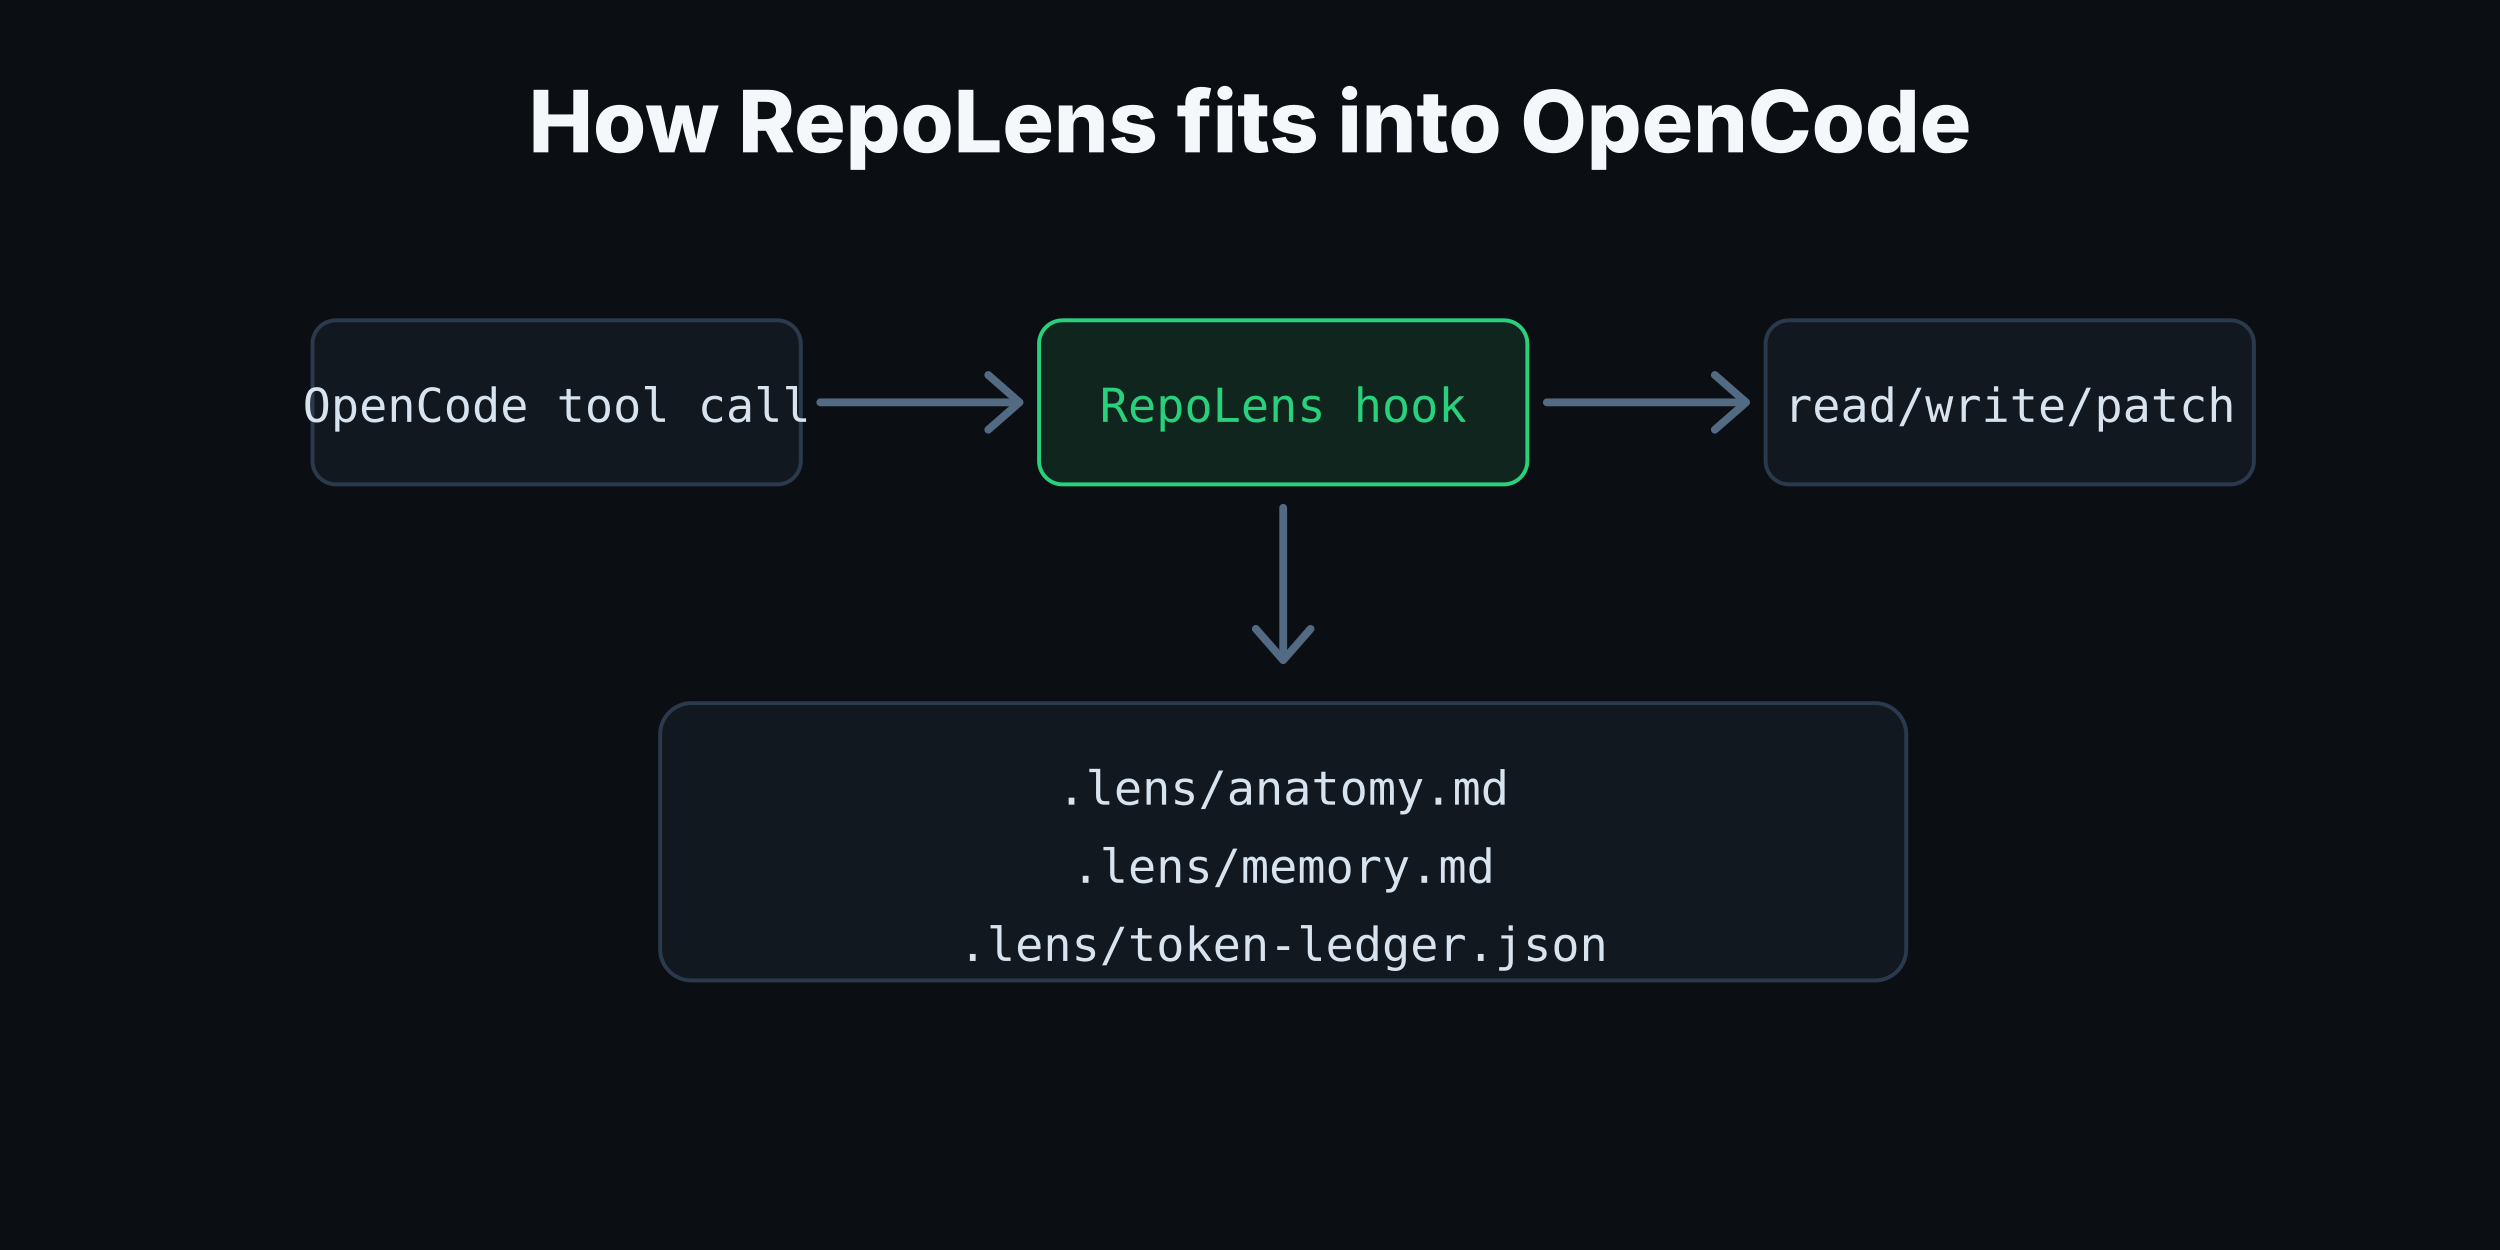
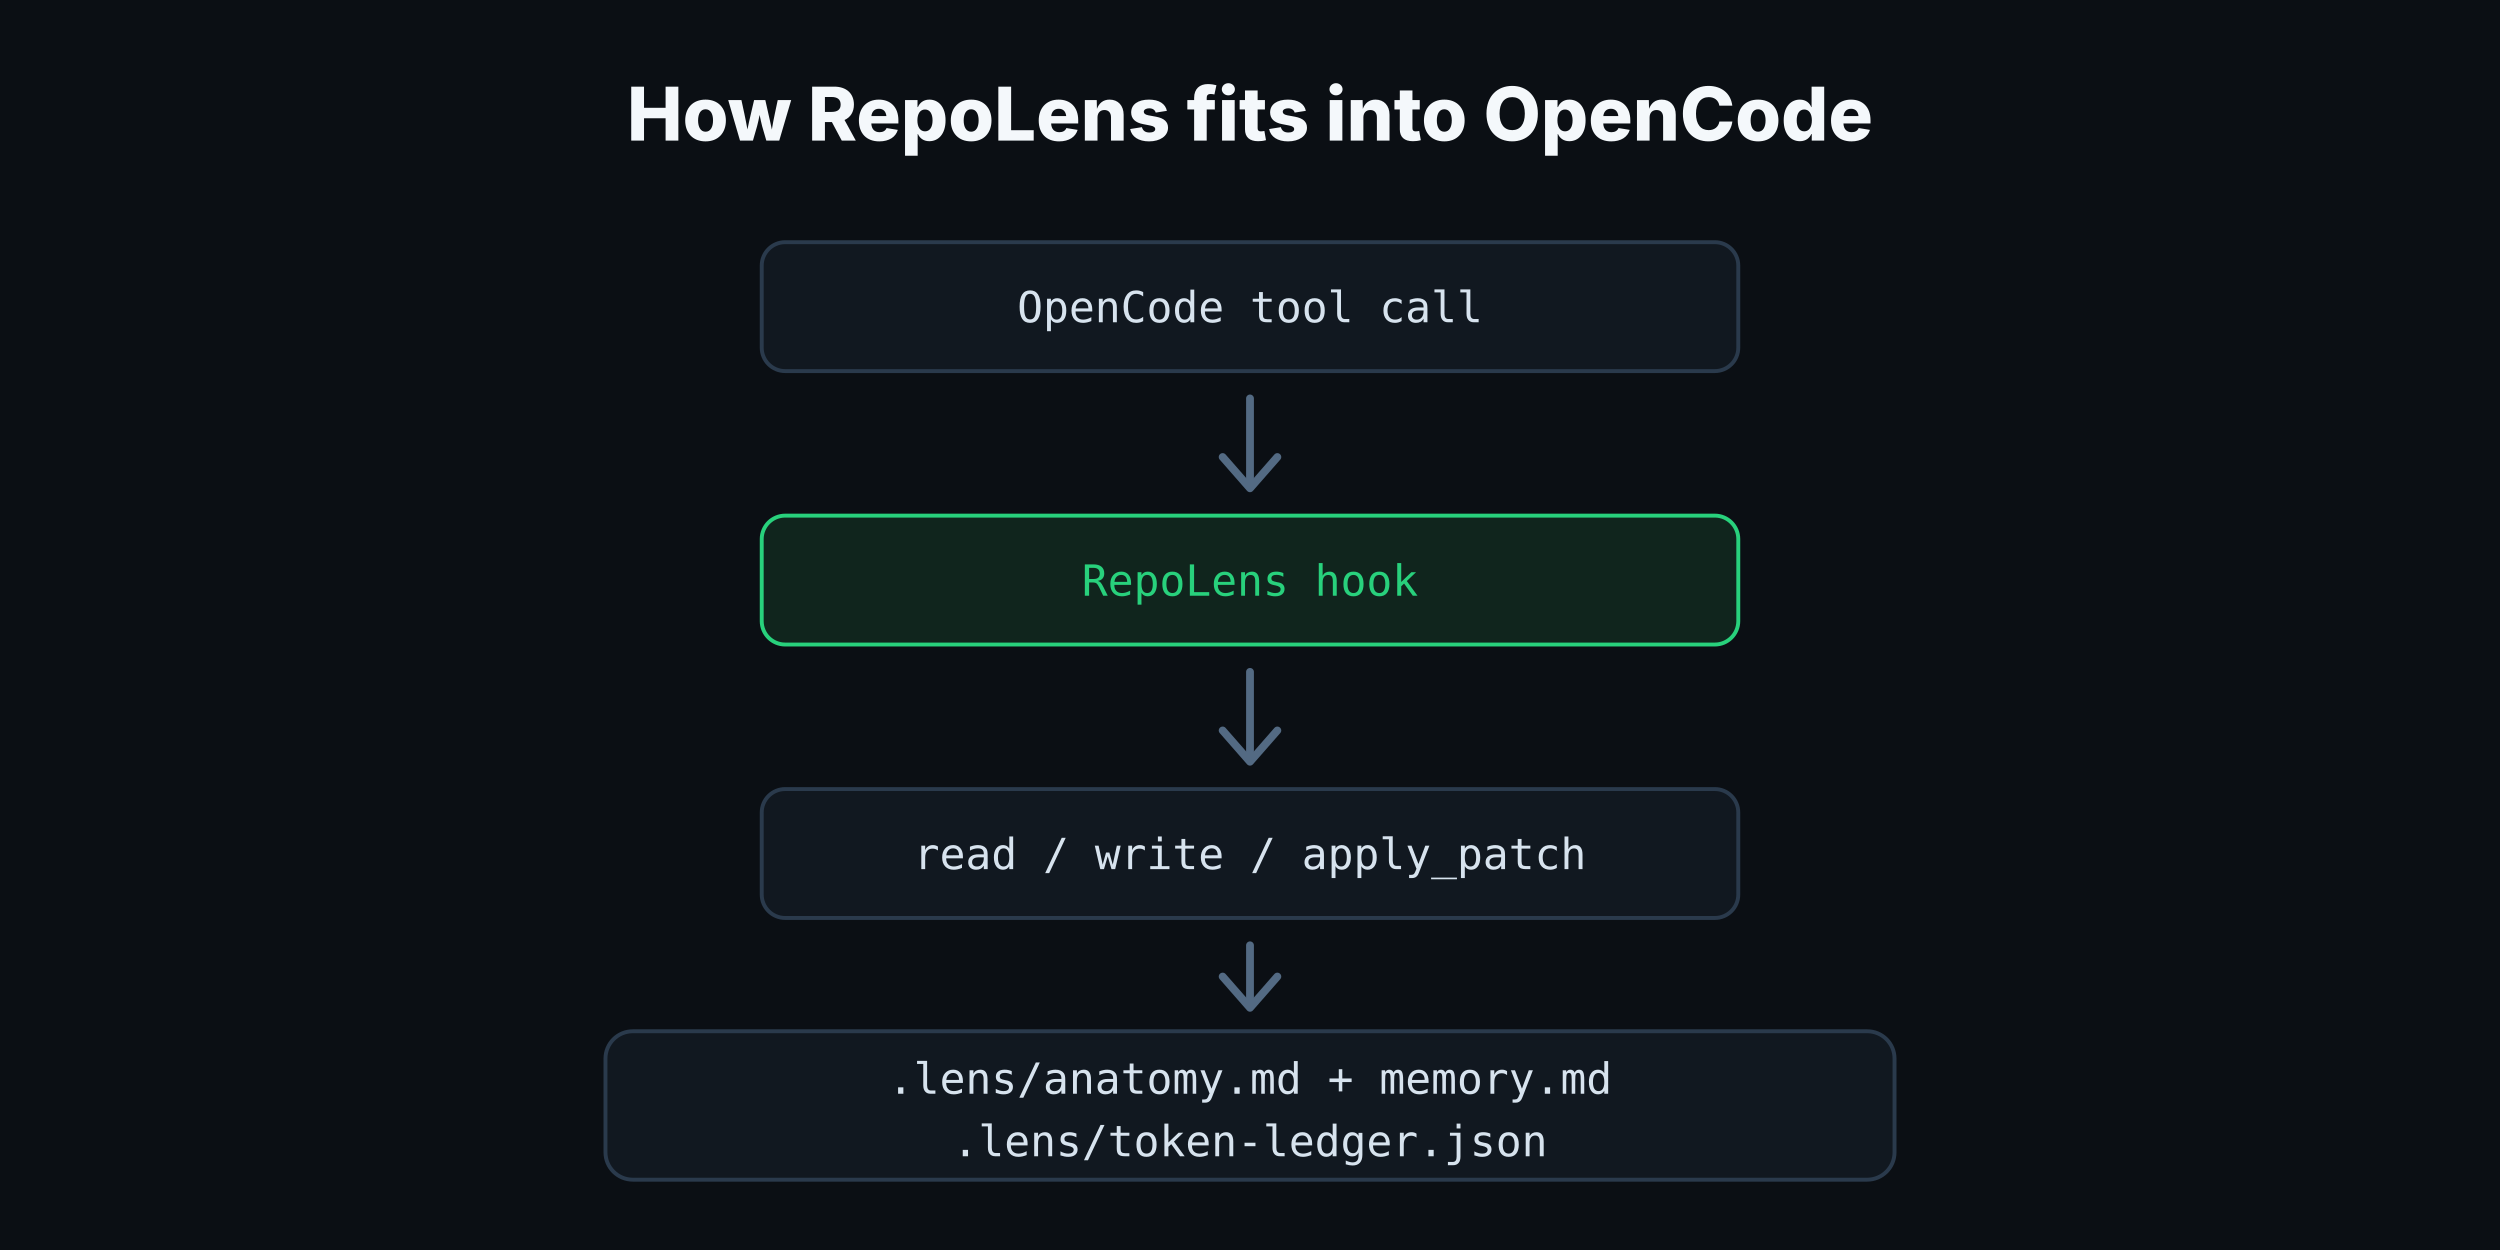
<svg xmlns="http://www.w3.org/2000/svg" width="1280" height="640" viewBox="0 0 1280 640" fill="none" role="img" aria-labelledby="title desc">
  <rect width="1280" height="640" fill="#0b0f14" />
-   <text x="640" y="78" fill="#f4f8fb" font-family="Inter, ui-sans-serif, system-ui, sans-serif" font-size="44" font-weight="800" text-anchor="middle">How RepoLens fits into OpenCode</text>
-   <g font-family="ui-monospace, SFMono-Regular, Menlo, Consolas, monospace" font-size="24" text-anchor="middle">
-     <rect x="160" y="164" width="250" height="84" rx="12" fill="#111820" stroke="#2a3a4c" stroke-width="2" />
-     <text x="285" y="216" fill="#d7e3ee">OpenCode tool call</text>
-     <path d="M420 206H520" stroke="#536a83" stroke-width="4" stroke-linecap="round" />
-     <path d="M506 192L522 206L506 220" stroke="#536a83" stroke-width="4" stroke-linecap="round" stroke-linejoin="round" />
-     <rect x="532" y="164" width="250" height="84" rx="12" fill="#10251d" stroke="#28d17c" stroke-width="2" />
-     <text x="657" y="216" fill="#28d17c">RepoLens hook</text>
-     <path d="M792 206H892" stroke="#536a83" stroke-width="4" stroke-linecap="round" />
-     <path d="M878 192L894 206L878 220" stroke="#536a83" stroke-width="4" stroke-linecap="round" stroke-linejoin="round" />
-     <rect x="904" y="164" width="250" height="84" rx="12" fill="#111820" stroke="#2a3a4c" stroke-width="2" />
-     <text x="1029" y="216" fill="#d7e3ee">read/write/patch</text>
-     <path d="M657 260V336" stroke="#536a83" stroke-width="4" stroke-linecap="round" />
-     <path d="M643 322L657 338L671 322" stroke="#536a83" stroke-width="4" stroke-linecap="round" stroke-linejoin="round" />
-     <rect x="338" y="360" width="638" height="142" rx="16" fill="#111820" stroke="#2a3a4c" stroke-width="2" />
-     <text x="657" y="412" fill="#d7e3ee">.lens/anatomy.md</text>
-     <text x="657" y="452" fill="#d7e3ee">.lens/memory.md</text>
-     <text x="657" y="492" fill="#d7e3ee">.lens/token-ledger.json</text>
+   <text x="640" y="72" fill="#f4f8fb" font-family="Inter, ui-sans-serif, system-ui, sans-serif" font-size="38" font-weight="800" text-anchor="middle">How RepoLens fits into OpenCode</text>
+   <g font-family="ui-monospace, SFMono-Regular, Menlo, Consolas, monospace" font-size="22" text-anchor="middle">
+     <rect x="390" y="124" width="500" height="66" rx="12" fill="#111820" stroke="#2a3a4c" stroke-width="2" />
+     <text x="640" y="165" fill="#d7e3ee">OpenCode tool call</text>
+     <path d="M640 204V248" stroke="#536a83" stroke-width="4" stroke-linecap="round" />
+     <path d="M626 234L640 250L654 234" stroke="#536a83" stroke-width="4" stroke-linecap="round" stroke-linejoin="round" />
+     <rect x="390" y="264" width="500" height="66" rx="12" fill="#10251d" stroke="#28d17c" stroke-width="2" />
+     <text x="640" y="305" fill="#28d17c">RepoLens hook</text>
+     <path d="M640 344V388" stroke="#536a83" stroke-width="4" stroke-linecap="round" />
+     <path d="M626 374L640 390L654 374" stroke="#536a83" stroke-width="4" stroke-linecap="round" stroke-linejoin="round" />
+     <rect x="390" y="404" width="500" height="66" rx="12" fill="#111820" stroke="#2a3a4c" stroke-width="2" />
+     <text x="640" y="445" fill="#d7e3ee">read / write / apply_patch</text>
+     <path d="M640 484V514" stroke="#536a83" stroke-width="4" stroke-linecap="round" />
+     <path d="M626 500L640 516L654 500" stroke="#536a83" stroke-width="4" stroke-linecap="round" stroke-linejoin="round" />
+     <rect x="310" y="528" width="660" height="76" rx="14" fill="#111820" stroke="#2a3a4c" stroke-width="2" />
+     <text x="640" y="560" fill="#d7e3ee">.lens/anatomy.md + memory.md</text>
+     <text x="640" y="592" fill="#d7e3ee">.lens/token-ledger.json</text>
  </g>
</svg>
